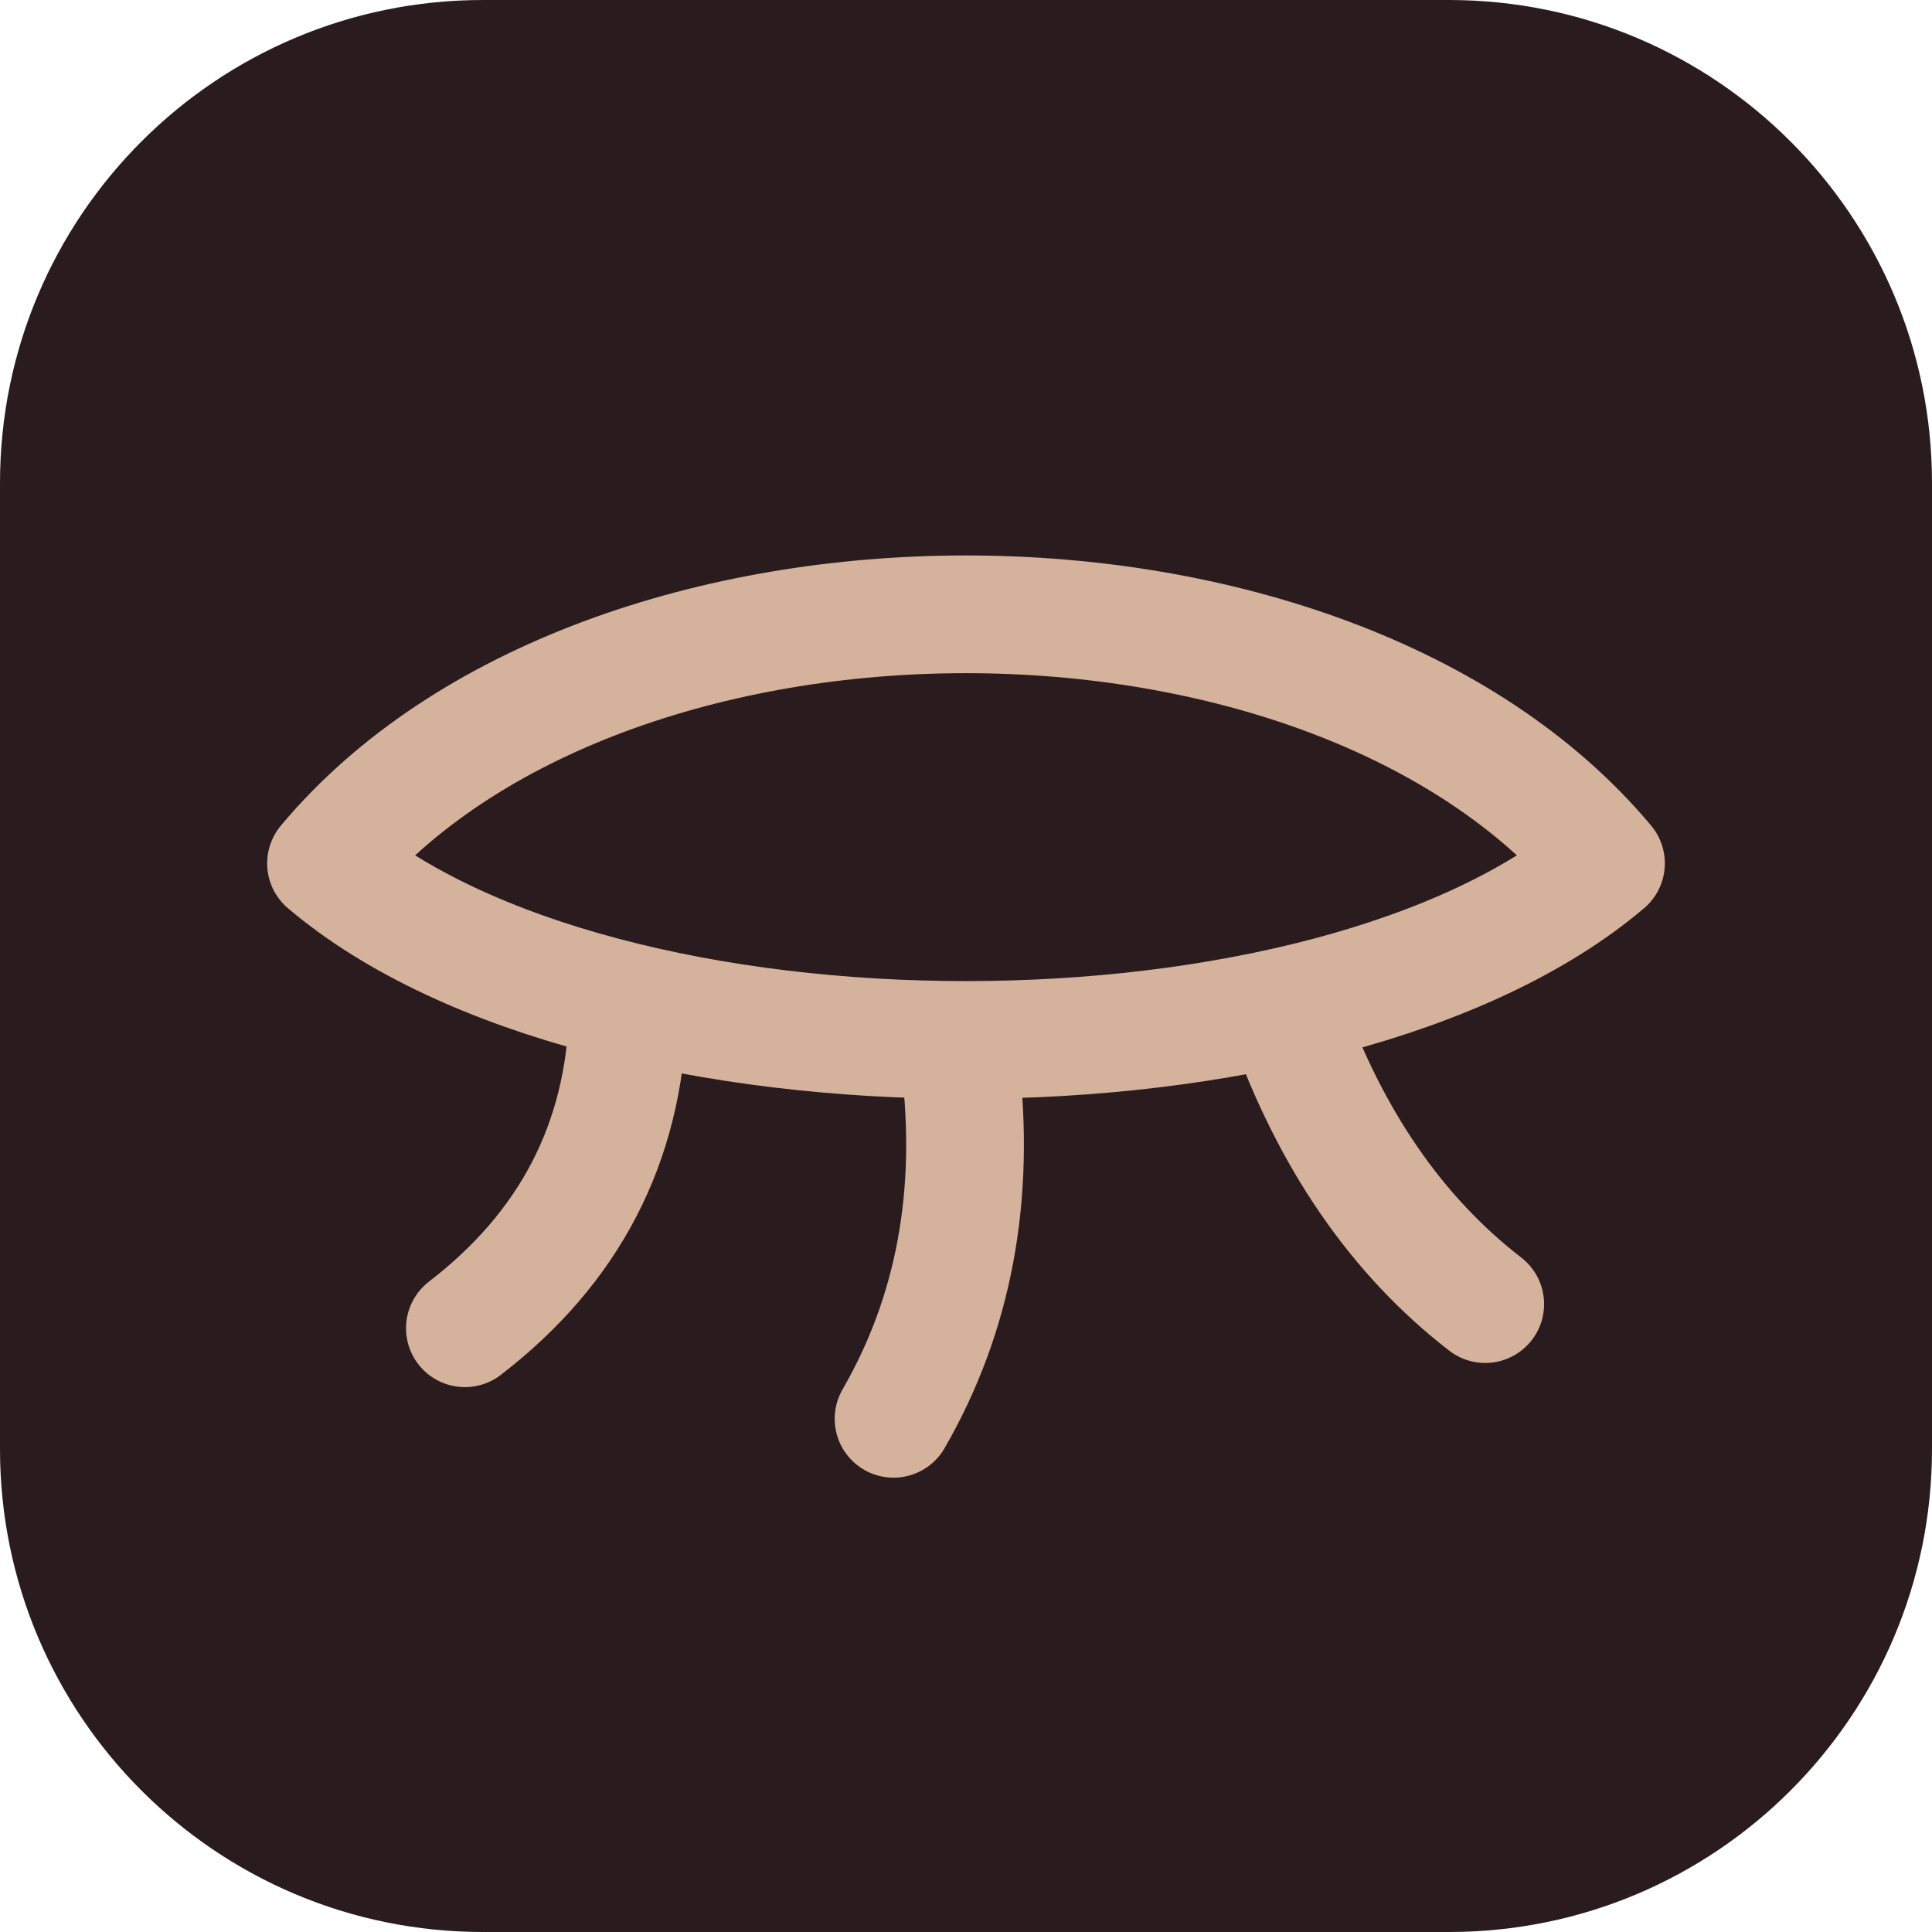
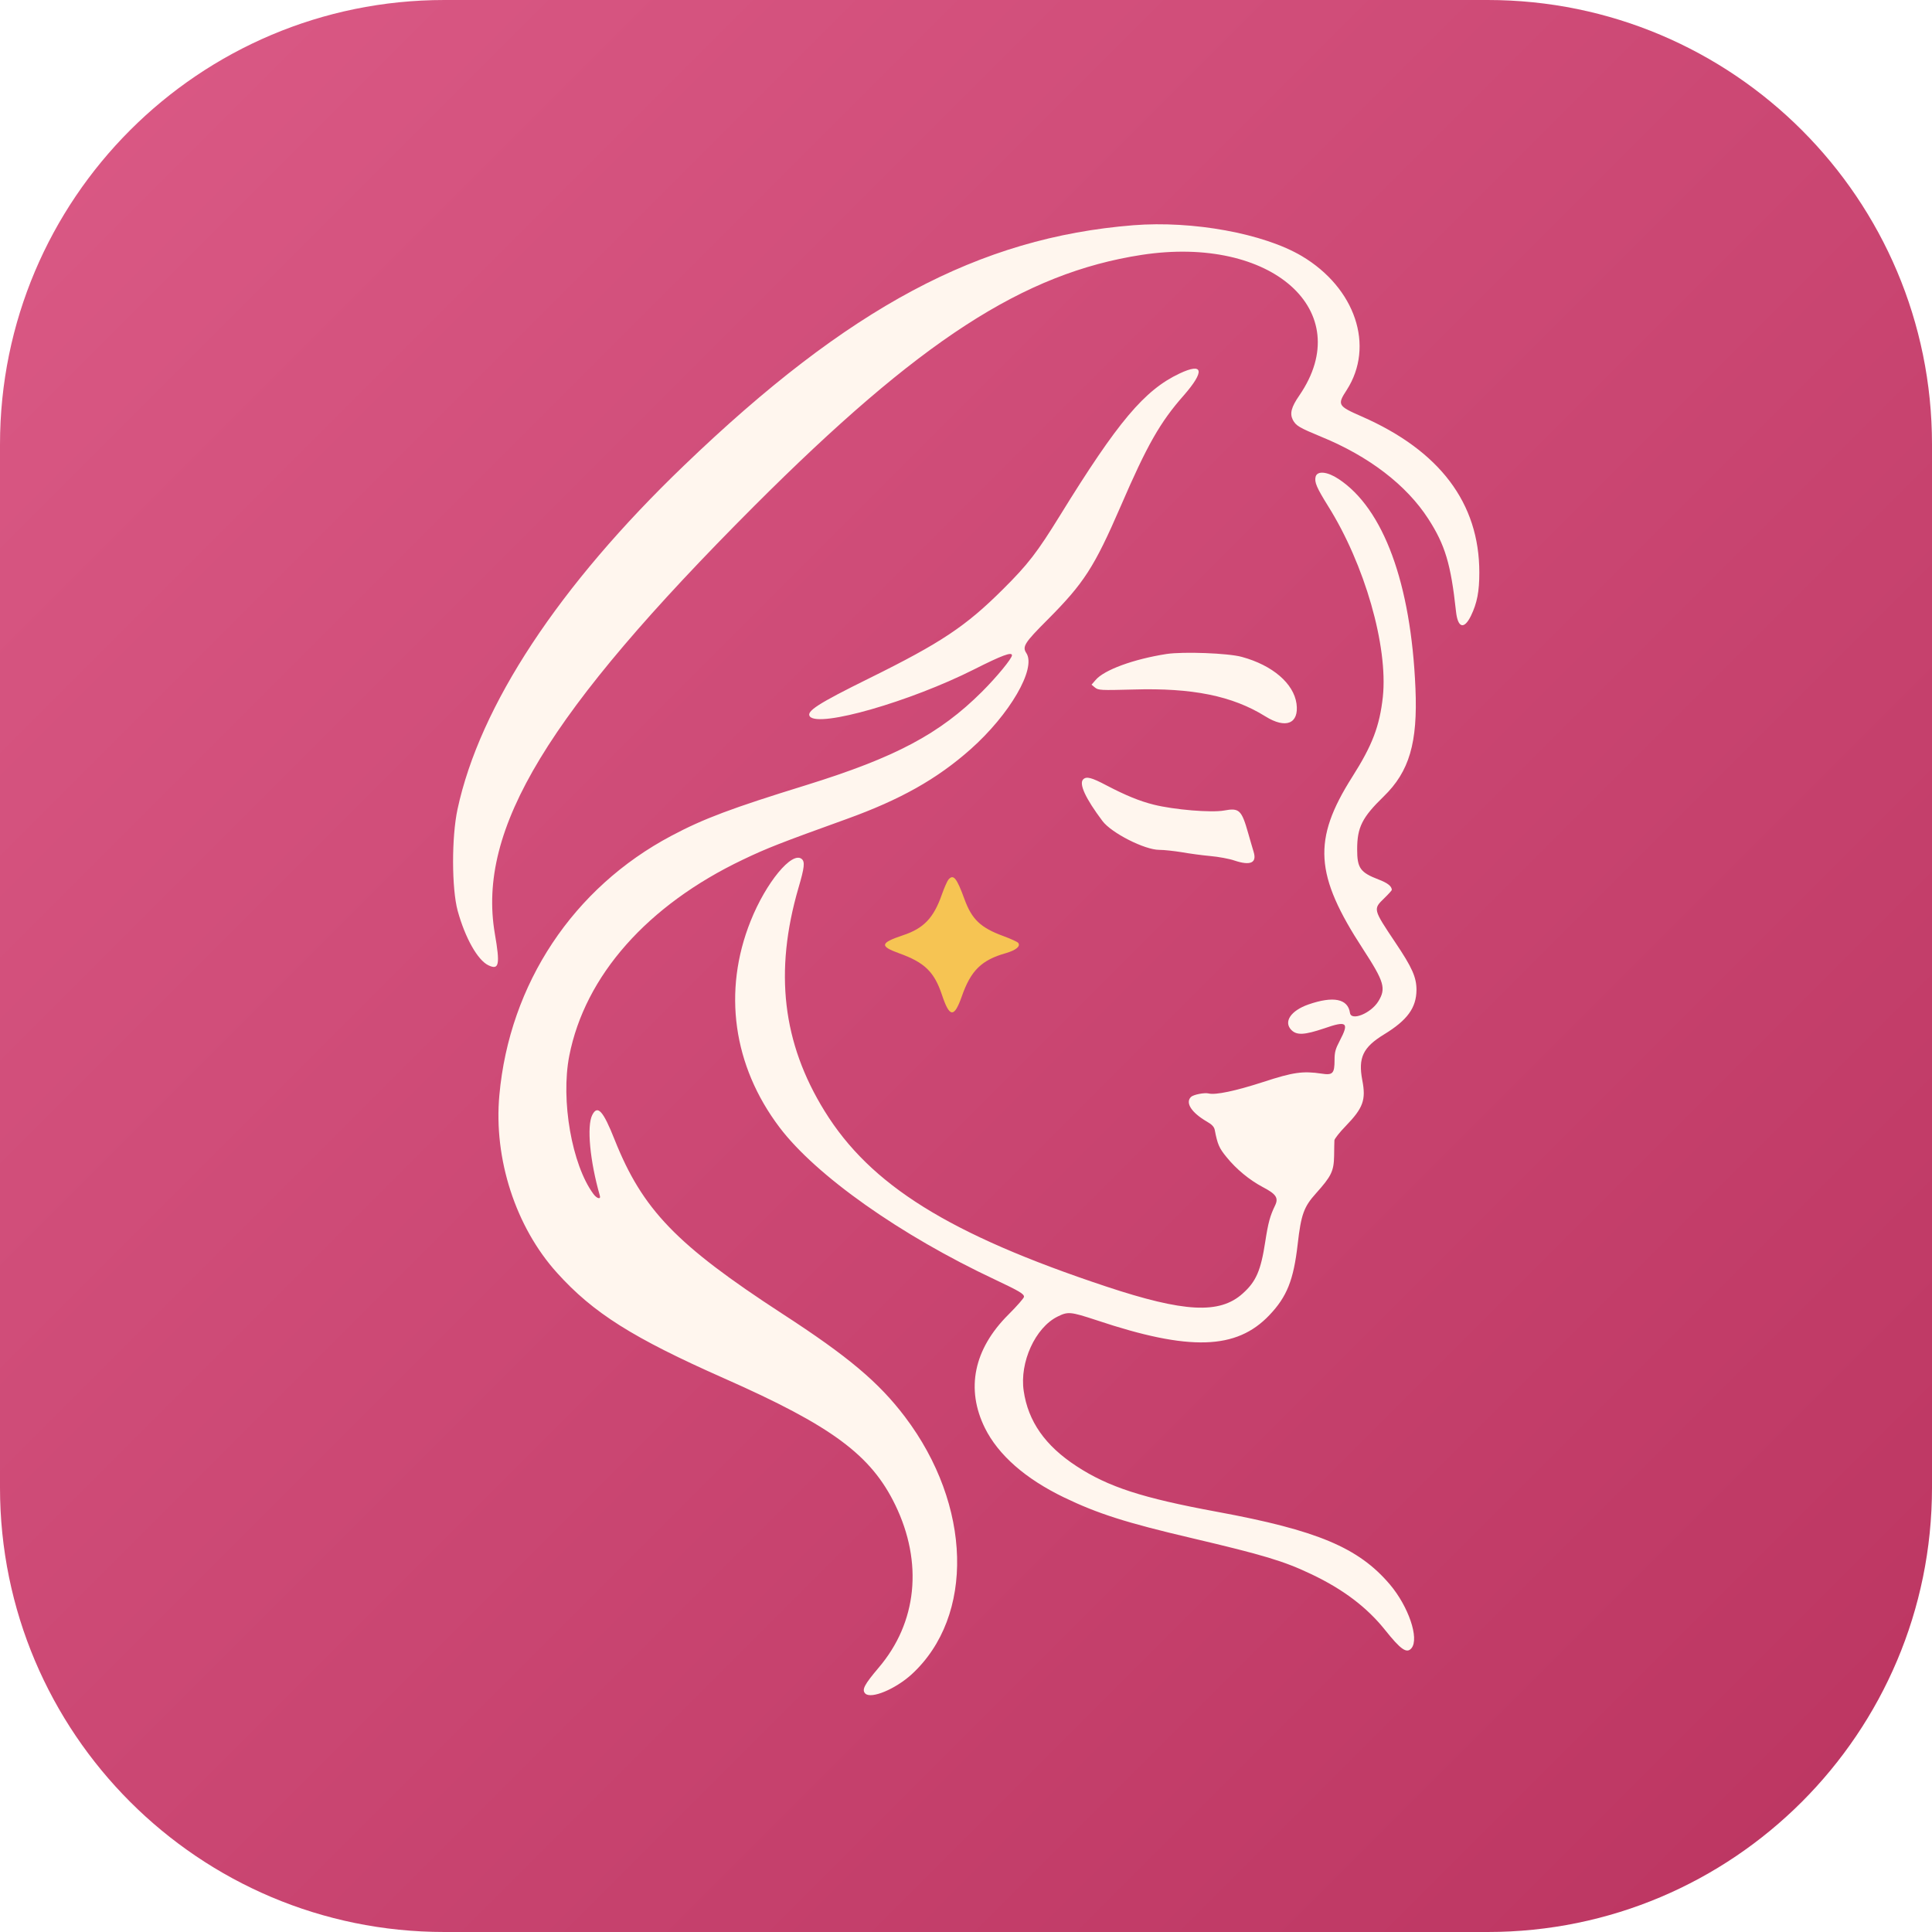
- <svg xmlns="http://www.w3.org/2000/svg" viewBox="0 0 32 32">
-   <rect width="32" height="32" rx="8" fill="#2A1B1E" />
-   <path transform="translate(16 16) scale(1) translate(-16 -16.3)" d="M5.4 14.6C10 9.1 22 9.1 26.6 14.6M5.4 14.6C10 18.5 22 18.5 26.6 14.6M10.4 17.1Q10.3 20.3 7.7 22.3M15.9 17.9Q16.3 21.2 14.8 23.8M21.3 17.1Q22.4 20.2 24.6 21.9" fill="none" stroke="#D4B29C" stroke-width="1.95" stroke-linecap="round" stroke-linejoin="round" />
+ <svg xmlns="http://www.w3.org/2000/svg" viewBox="0 0 100 100">
+   <defs>
+     <linearGradient id="t" x1="0" y1="0" x2="1" y2="1">
+       <stop offset="0" stop-color="#DB5A86" />
+       <stop offset="1" stop-color="#BB3460" />
+     </linearGradient>
+   </defs>
+   <rect width="100" height="100" rx="23" fill="url(#t)" />
+   <g transform="translate(12 12) scale(0.76)">
+     <path fill="#FFF6EE" d="M 61.4 -0.45 C 50.89 0.39, 42 5.14, 30.8 15.91 C 22.27 24.1, 16.89 32.26, 15.37 39.32 C 14.96 41.24, 14.97 44.72, 15.38 46.24 C 15.89 48.09, 16.74 49.6, 17.47 49.95 C 18.2 50.3, 18.28 49.92, 17.91 47.79 C 16.7 40.67, 21.48 32.79, 35.57 18.68 C 46.86 7.39, 53.92 2.81, 61.96 1.57 C 70.82 0.21, 76.64 5.39, 72.71 11.13 C 72.15 11.94, 72.04 12.37, 72.26 12.81 C 72.48 13.21, 72.68 13.33, 74.2 13.96 C 77.45 15.29, 80 17.25, 81.48 19.54 C 82.63 21.32, 83.02 22.62, 83.37 25.84 C 83.49 26.98, 83.92 27.11, 84.39 26.15 C 84.81 25.28, 84.96 24.5, 84.96 23.2 C 84.96 18.47, 82.26 14.9, 76.94 12.57 C 75.32 11.86, 75.27 11.78, 75.93 10.77 C 77.85 7.78, 76.52 3.82, 72.87 1.65 C 70.27 0.11, 65.44 -0.77, 61.4 -0.45 M 64.54 9.65 C 62.15 10.78, 60.34 12.93, 56.4 19.32 C 54.85 21.83, 54.23 22.64, 52.52 24.34 C 49.99 26.86, 48.32 27.98, 43.4 30.41 C 39.92 32.13, 39.09 32.66, 39.37 33.01 C 40.01 33.77, 46.18 32, 50.55 29.8 C 52.45 28.84, 53.13 28.59, 53.13 28.84 C 53.13 29.06, 52.09 30.32, 51.09 31.32 C 48.2 34.2, 45.2 35.79, 39.12 37.68 C 34.04 39.25, 32.14 39.96, 29.94 41.13 C 23.25 44.67, 18.91 51.21, 18.22 58.79 C 17.82 63.13, 19.33 67.78, 22.15 70.9 C 24.61 73.63, 27.31 75.33, 33.52 78.08 C 40.87 81.33, 43.53 83.3, 45.18 86.7 C 47.09 90.64, 46.67 94.72, 44.05 97.79 C 43.07 98.95, 42.89 99.29, 43.14 99.55 C 43.54 99.94, 45.19 99.25, 46.3 98.24 C 50.6 94.29, 50.4 86.72, 45.84 80.7 C 44.05 78.34, 41.97 76.59, 37.47 73.67 C 30.27 68.98, 27.97 66.6, 26.07 61.83 C 25.29 59.86, 24.91 59.44, 24.55 60.14 C 24.16 60.89, 24.39 63.29, 25.06 65.63 C 25.15 65.92, 24.86 65.85, 24.62 65.52 C 23.16 63.54, 22.39 59.15, 22.98 56.12 C 24.05 50.66, 28.3 45.86, 34.8 42.76 C 36.45 41.97, 37.38 41.61, 41.87 39.99 C 45.53 38.67, 48.02 37.27, 50.31 35.24 C 52.98 32.87, 54.8 29.74, 54.11 28.69 C 53.82 28.25, 53.98 27.99, 55.55 26.42 C 58.03 23.93, 58.73 22.85, 60.53 18.7 C 62.33 14.53, 63.22 12.96, 64.83 11.14 C 66.28 9.48, 66.17 8.88, 64.54 9.65 M 73.81 16.68 C 73.72 17.05, 73.88 17.42, 74.65 18.66 C 77.15 22.64, 78.75 28.22, 78.39 31.67 C 78.17 33.66, 77.68 34.96, 76.3 37.13 C 73.59 41.41, 73.74 43.79, 77.04 48.85 C 78.49 51.08, 78.62 51.53, 78.08 52.41 C 77.57 53.23, 76.23 53.77, 76.15 53.19 C 76.01 52.23, 75.02 52.03, 73.32 52.62 C 72.12 53.04, 71.61 53.8, 72.16 54.36 C 72.53 54.73, 73.05 54.7, 74.39 54.25 C 75.94 53.71, 76.11 53.84, 75.46 55.08 C 75.16 55.65, 75.1 55.87, 75.1 56.4 C 75.1 57.32, 74.98 57.45, 74.22 57.33 C 72.94 57.14, 72.29 57.23, 70.24 57.9 C 68.36 58.51, 66.99 58.8, 66.52 58.68 C 66.24 58.61, 65.48 58.76, 65.32 58.92 C 64.92 59.32, 65.36 59.99, 66.41 60.6 C 66.75 60.79, 66.9 60.96, 66.94 61.16 C 67.13 62.15, 67.24 62.4, 67.74 63.01 C 68.41 63.84, 69.3 64.57, 70.2 65.05 C 71.12 65.53, 71.3 65.79, 71.05 66.31 C 70.71 67.01, 70.58 67.48, 70.38 68.78 C 70.08 70.74, 69.76 71.49, 68.84 72.31 C 67.27 73.72, 64.86 73.59, 59.55 71.83 C 48.86 68.28, 43.49 64.93, 40.37 59.88 C 37.5 55.24, 36.93 50.39, 38.59 44.68 C 39 43.29, 39.04 42.9, 38.81 42.71 C 38.15 42.17, 36.38 44.31, 35.33 46.94 C 33.42 51.71, 34.13 56.8, 37.3 60.99 C 39.78 64.27, 45.54 68.34, 51.98 71.36 C 53.65 72.15, 53.95 72.33, 53.95 72.53 C 53.95 72.61, 53.48 73.15, 52.89 73.74 C 50.53 76.09, 49.97 78.8, 51.29 81.47 C 52.2 83.3, 54.04 84.92, 56.67 86.19 C 58.97 87.3, 60.92 87.92, 65.36 88.96 C 70.28 90.12, 71.63 90.52, 73.54 91.43 C 75.7 92.46, 77.31 93.68, 78.54 95.22 C 79.61 96.56, 80.02 96.85, 80.34 96.46 C 80.88 95.8, 80.14 93.62, 78.86 92.11 C 76.73 89.61, 73.92 88.43, 67.09 87.17 C 62 86.23, 59.69 85.48, 57.52 84.06 C 55.39 82.67, 54.23 81.01, 53.93 78.94 C 53.64 76.99, 54.72 74.63, 56.23 73.88 C 56.95 73.52, 57.11 73.54, 58.91 74.13 C 65.22 76.24, 68.42 76.14, 70.66 73.78 C 71.86 72.52, 72.31 71.39, 72.59 68.94 C 72.82 66.93, 73.01 66.4, 73.83 65.49 C 74.88 64.32, 75.05 63.98, 75.07 62.94 C 75.07 62.46, 75.09 61.98, 75.09 61.87 C 75.1 61.77, 75.44 61.33, 75.86 60.9 C 77.05 59.67, 77.25 59.12, 76.99 57.78 C 76.7 56.25, 77.03 55.54, 78.47 54.66 C 80.06 53.69, 80.67 52.85, 80.68 51.63 C 80.68 50.77, 80.39 50.11, 79.24 48.4 C 77.71 46.11, 77.72 46.13, 78.49 45.38 C 78.77 45.11, 79 44.85, 79 44.82 C 79 44.57, 78.71 44.34, 78.1 44.11 C 76.85 43.63, 76.64 43.33, 76.64 42.06 C 76.64 40.55, 76.98 39.88, 78.45 38.45 C 80.19 36.76, 80.77 34.8, 80.61 31.09 C 80.31 23.94, 78.43 18.84, 75.37 16.83 C 74.6 16.32, 73.92 16.26, 73.81 16.68 M 63.66 28.75 C 61.41 29.1, 59.39 29.84, 58.82 30.53 L 58.55 30.84 58.79 31.04 C 59.02 31.22, 59.17 31.23, 61.4 31.17 C 65.41 31.05, 68.14 31.6, 70.39 33 C 71.78 33.87, 72.69 33.5, 72.51 32.14 C 72.32 30.76, 70.88 29.52, 68.79 28.95 C 67.86 28.69, 64.79 28.58, 63.66 28.75 M 57.98 37.29 C 57.68 37.59, 58.14 38.59, 59.29 40.12 C 59.9 40.94, 62.17 42.09, 63.16 42.09 C 63.5 42.09, 64.19 42.17, 64.69 42.25 C 65.2 42.34, 66.07 42.46, 66.63 42.51 C 67.2 42.56, 67.95 42.7, 68.29 42.82 C 69.37 43.18, 69.82 42.98, 69.59 42.23 C 69.52 42.01, 69.36 41.44, 69.22 40.96 C 68.77 39.37, 68.61 39.22, 67.58 39.41 C 66.72 39.57, 64.17 39.36, 62.78 39.01 C 61.82 38.77, 60.87 38.38, 59.57 37.7 C 58.55 37.16, 58.2 37.07, 57.98 37.29 M 71.01 60.57 C 70.24 60.76, 70.45 61.05, 71.58 61.34 C 72.38 61.54, 72.79 61.54, 73 61.33 C 73.49 60.84, 72.08 60.3, 71.01 60.57" />
+     <path fill="#F6C453" d="M 48.8 44.12 C 48.72 44.22, 48.52 44.67, 48.36 45.12 C 47.8 46.73, 47.12 47.44, 45.7 47.91 C 44.15 48.43, 44.1 48.65, 45.46 49.14 C 47.18 49.76, 47.84 50.4, 48.36 51.96 C 48.88 53.52, 49.19 53.55, 49.71 52.08 C 50.33 50.3, 51.06 49.59, 52.73 49.12 C 53.41 48.92, 53.74 48.65, 53.55 48.42 C 53.49 48.35, 53.03 48.14, 52.54 47.96 C 51.01 47.4, 50.4 46.83, 49.9 45.46 C 49.36 43.98, 49.14 43.72, 48.8 44.12" />
+   </g>
</svg>
